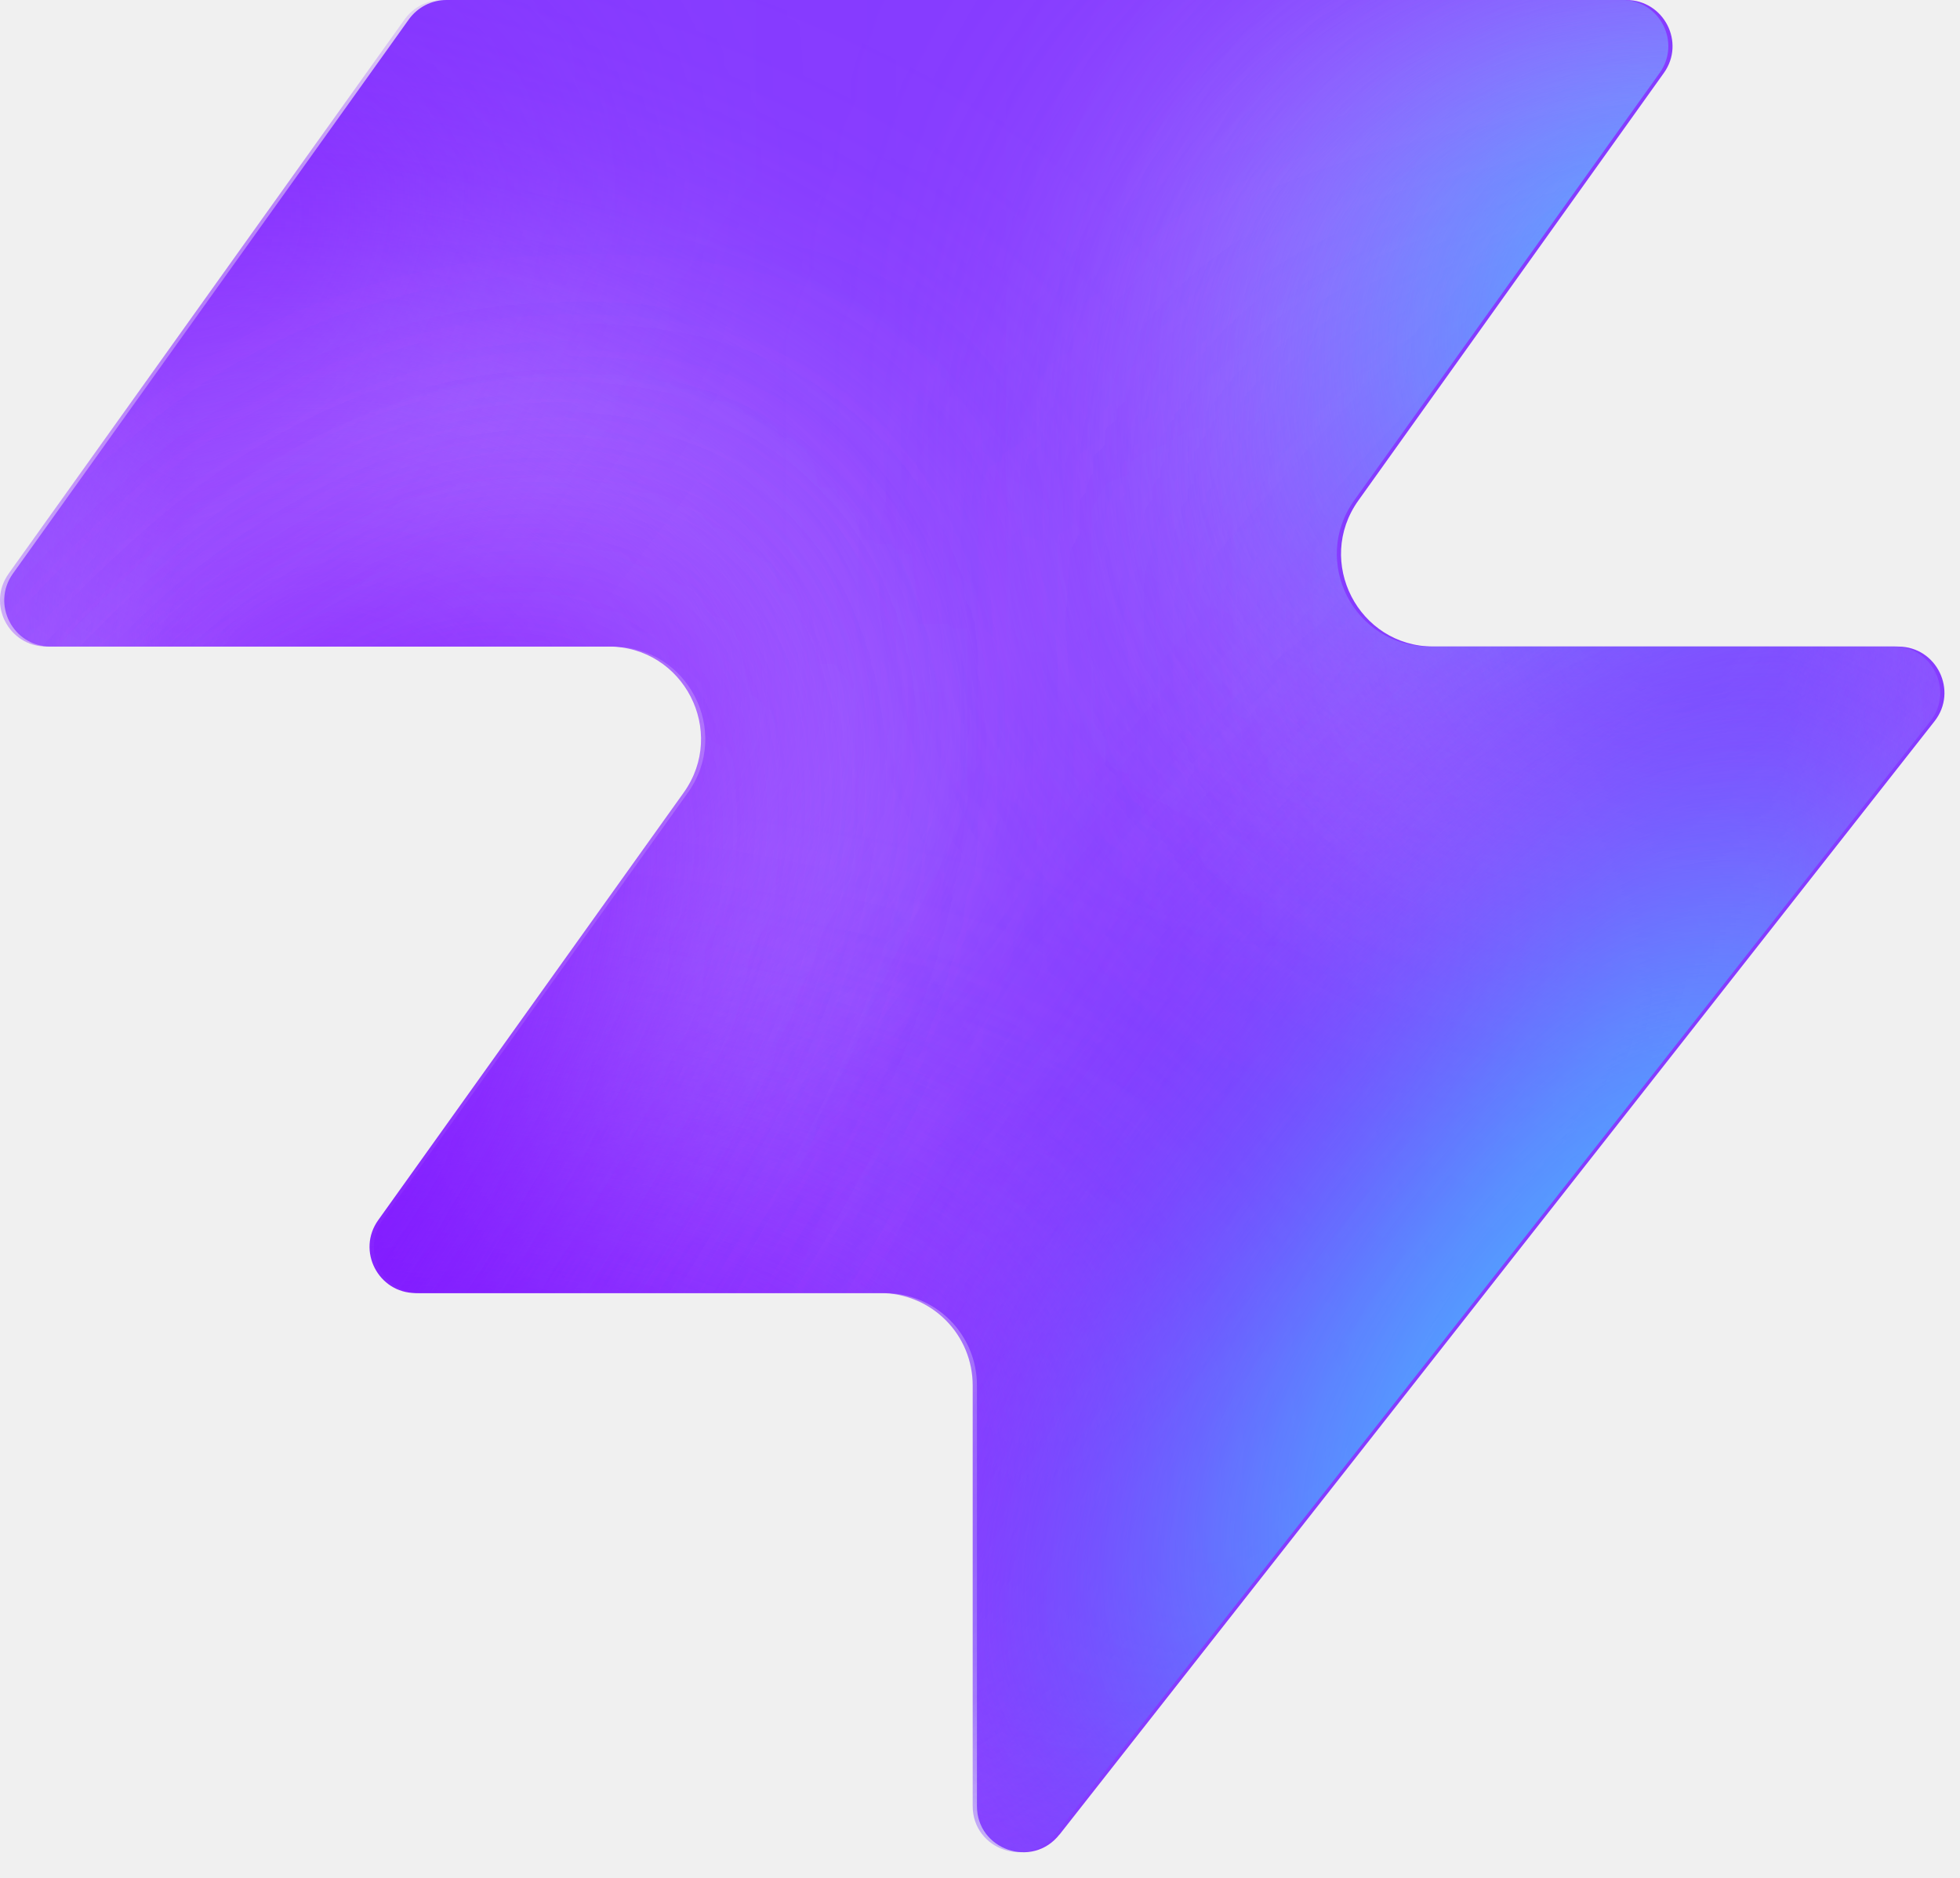
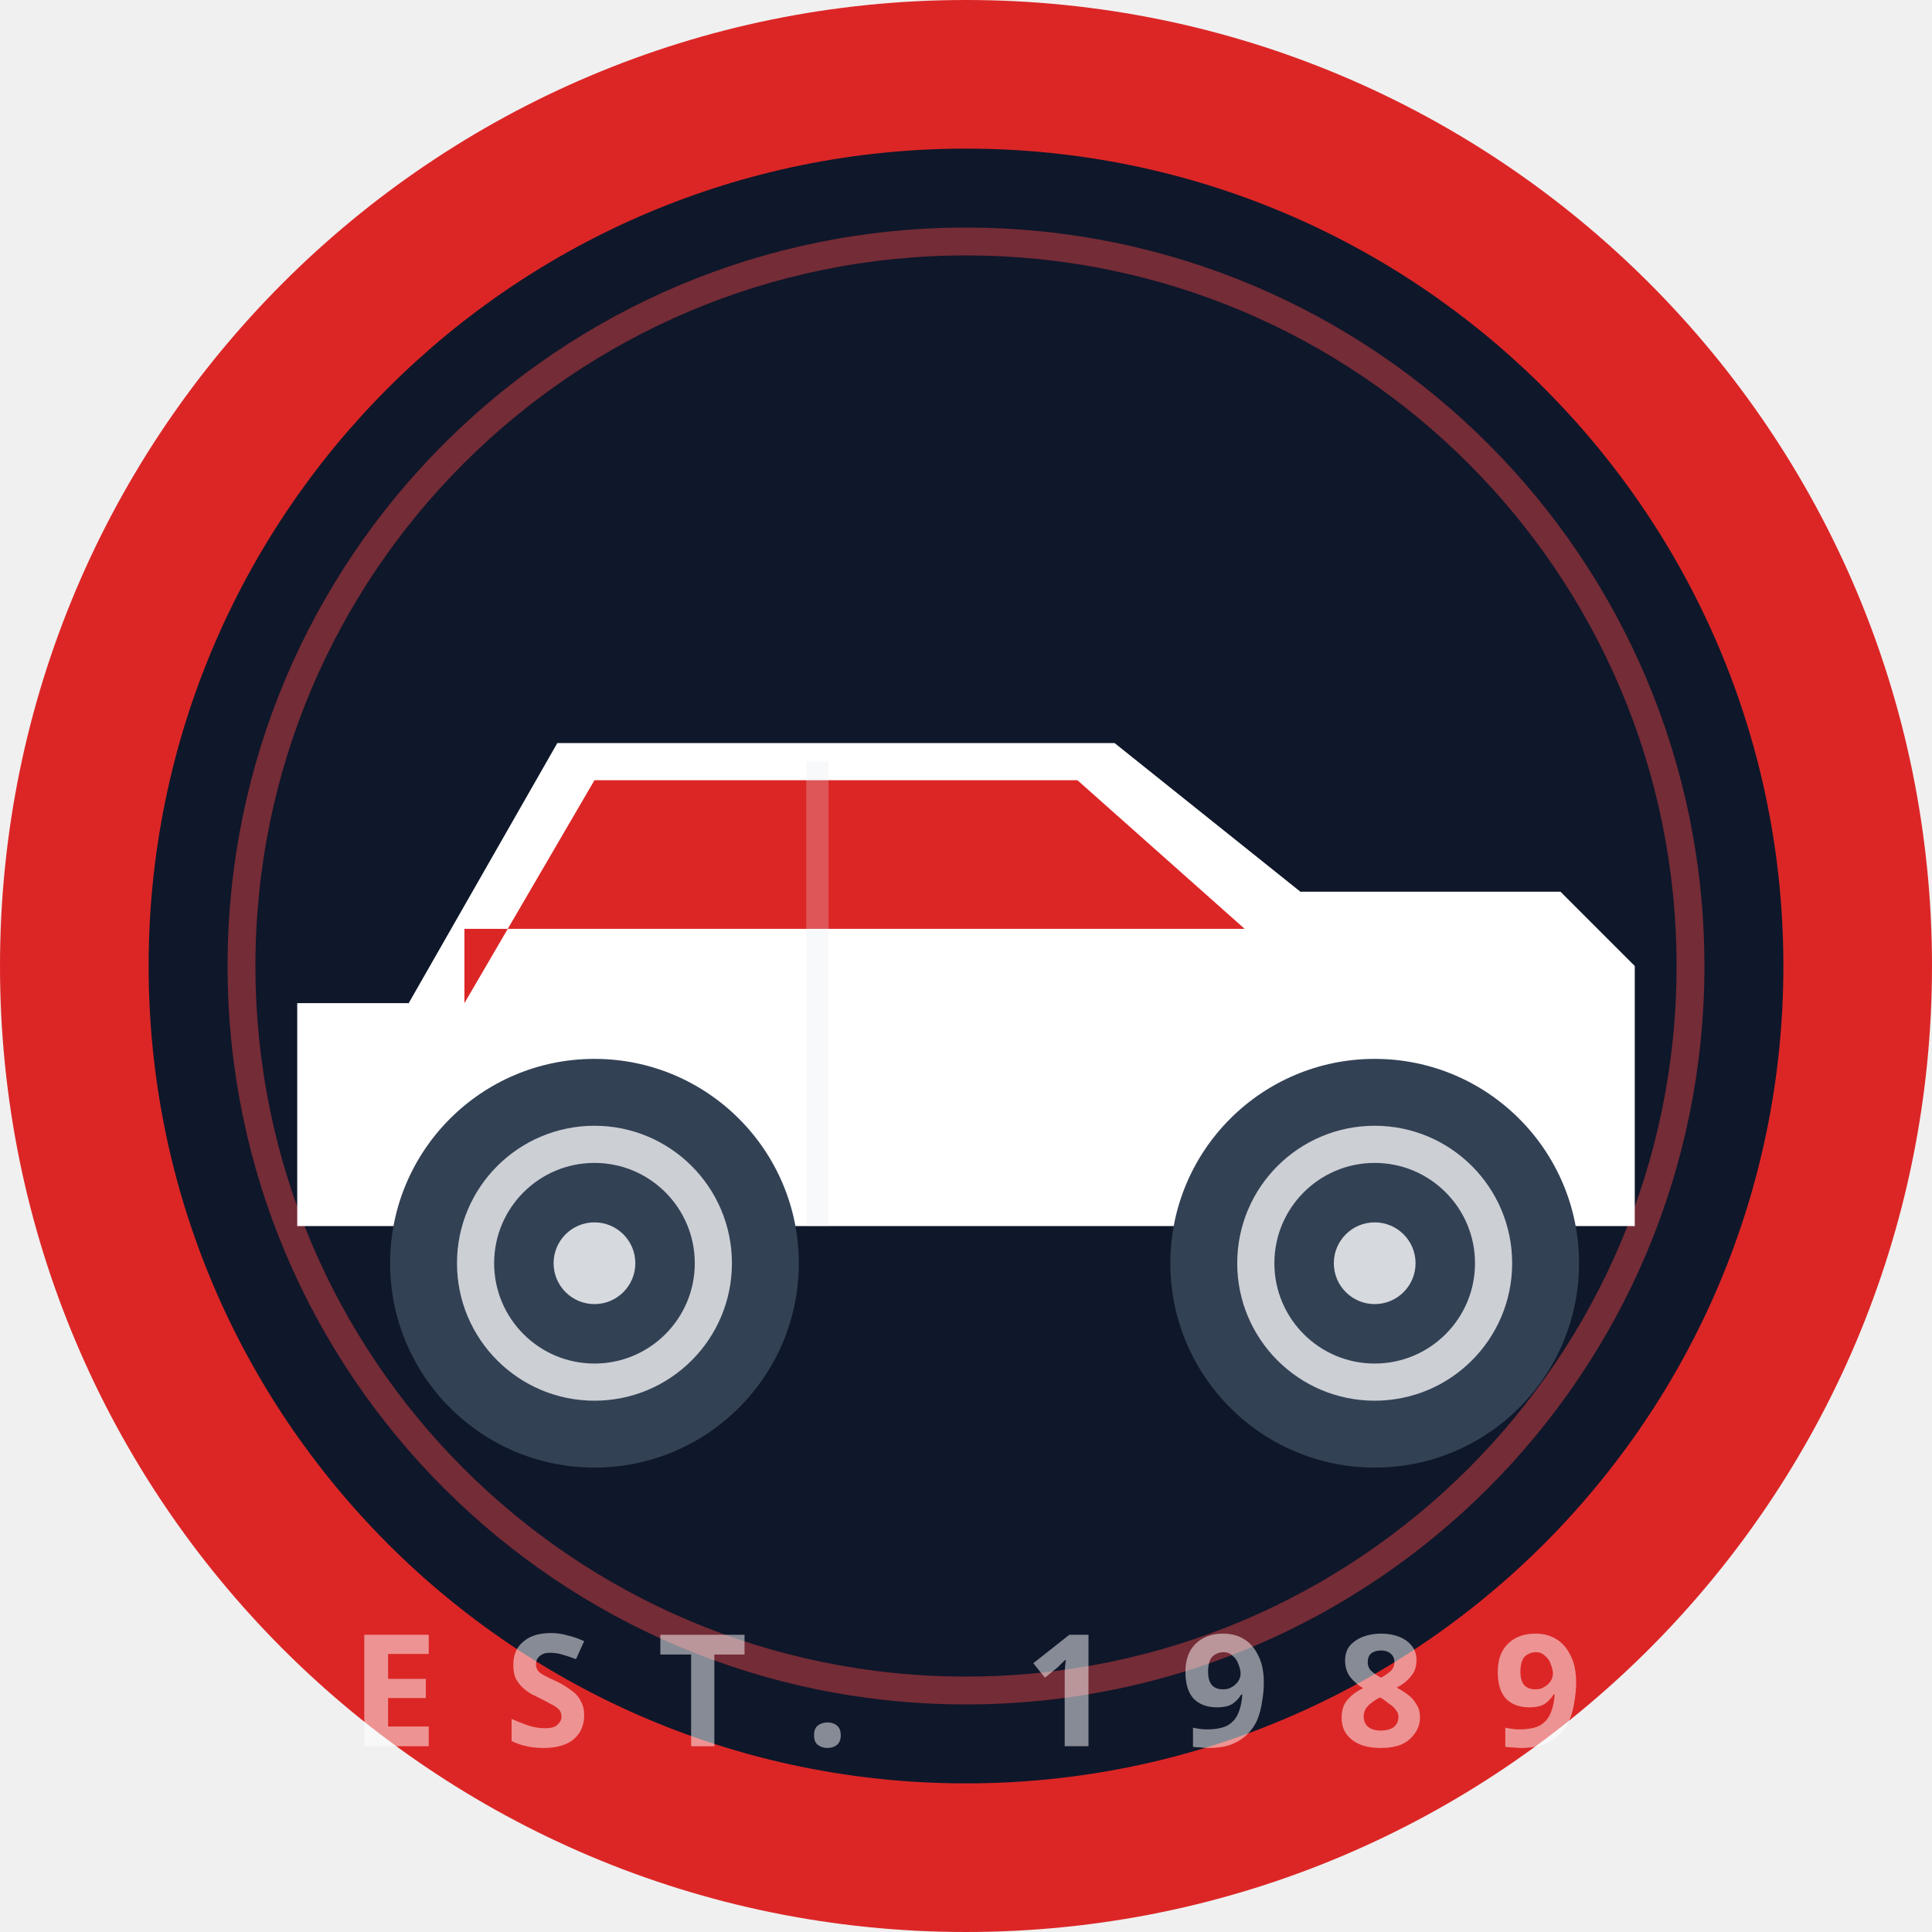
- <svg xmlns="http://www.w3.org/2000/svg" width="48" height="46" fill="none" viewBox="0 0 48 46">
-   <path fill="#863bff" d="M25.946 44.938c-.664.845-2.021.375-2.021-.698V33.937a2.26 2.26 0 0 0-2.262-2.262H10.287c-.92 0-1.456-1.04-.92-1.788l7.48-10.471c1.07-1.497 0-3.578-1.842-3.578H1.237c-.92 0-1.456-1.04-.92-1.788L10.013.474c.214-.297.556-.474.92-.474h28.894c.92 0 1.456 1.04.92 1.788l-7.48 10.471c-1.07 1.498 0 3.579 1.842 3.579h11.377c.943 0 1.473 1.088.89 1.83L25.947 44.94z" style="fill:#863bff;fill:color(display-p3 .525 .23 1);fill-opacity:1" />
-   <mask id="a" width="48" height="46" x="0" y="0" maskUnits="userSpaceOnUse" style="mask-type:alpha">
-     <path fill="#000" d="M25.842 44.938c-.664.844-2.021.375-2.021-.698V33.937a2.26 2.26 0 0 0-2.262-2.262H10.183c-.92 0-1.456-1.04-.92-1.788l7.48-10.471c1.07-1.498 0-3.579-1.842-3.579H1.133c-.92 0-1.456-1.04-.92-1.787L9.91.473c.214-.297.556-.474.92-.474h28.894c.92 0 1.456 1.04.92 1.788l-7.48 10.471c-1.07 1.498 0 3.578 1.842 3.578h11.377c.943 0 1.473 1.088.89 1.832L25.843 44.94z" style="fill:#000;fill-opacity:1" />
-   </mask>
-   <g mask="url(#a)">
-     <g filter="url(#b)">
-       <ellipse cx="5.508" cy="14.704" fill="#ede6ff" rx="5.508" ry="14.704" style="fill:#ede6ff;fill:color(display-p3 .927 .903 1);fill-opacity:1" transform="matrix(.00324 1 1 -.00324 -4.47 31.516)" />
-     </g>
-     <g filter="url(#c)">
-       <ellipse cx="10.399" cy="29.851" fill="#ede6ff" rx="10.399" ry="29.851" style="fill:#ede6ff;fill:color(display-p3 .927 .903 1);fill-opacity:1" transform="matrix(.00324 1 1 -.00324 -39.328 7.883)" />
-     </g>
-     <g filter="url(#d)">
-       <ellipse cx="5.508" cy="30.487" fill="#7e14ff" rx="5.508" ry="30.487" style="fill:#7e14ff;fill:color(display-p3 .492 .077 1);fill-opacity:1" transform="rotate(89.814 -25.913 -14.639)scale(1 -1)" />
-     </g>
-     <g filter="url(#e)">
-       <ellipse cx="5.508" cy="30.599" fill="#7e14ff" rx="5.508" ry="30.599" style="fill:#7e14ff;fill:color(display-p3 .492 .077 1);fill-opacity:1" transform="rotate(89.814 -32.644 -3.334)scale(1 -1)" />
-     </g>
-     <g filter="url(#f)">
-       <ellipse cx="5.508" cy="30.599" fill="#7e14ff" rx="5.508" ry="30.599" style="fill:#7e14ff;fill:color(display-p3 .492 .077 1);fill-opacity:1" transform="matrix(.00324 1 1 -.00324 -34.34 30.47)" />
-     </g>
-     <g filter="url(#g)">
-       <ellipse cx="14.072" cy="22.078" fill="#ede6ff" rx="14.072" ry="22.078" style="fill:#ede6ff;fill:color(display-p3 .927 .903 1);fill-opacity:1" transform="rotate(93.35 24.506 48.493)scale(-1 1)" />
-     </g>
-     <g filter="url(#h)">
-       <ellipse cx="3.47" cy="21.501" fill="#7e14ff" rx="3.47" ry="21.501" style="fill:#7e14ff;fill:color(display-p3 .492 .077 1);fill-opacity:1" transform="rotate(89.009 28.708 47.59)scale(-1 1)" />
-     </g>
-     <g filter="url(#i)">
-       <ellipse cx="3.47" cy="21.501" fill="#7e14ff" rx="3.47" ry="21.501" style="fill:#7e14ff;fill:color(display-p3 .492 .077 1);fill-opacity:1" transform="rotate(89.009 28.708 47.59)scale(-1 1)" />
-     </g>
-     <g filter="url(#j)">
-       <ellipse cx=".387" cy="8.972" fill="#7e14ff" rx="4.407" ry="29.108" style="fill:#7e14ff;fill:color(display-p3 .492 .077 1);fill-opacity:1" transform="rotate(39.51 .387 8.972)" />
-     </g>
-     <g filter="url(#k)">
-       <ellipse cx="47.523" cy="-6.092" fill="#7e14ff" rx="4.407" ry="29.108" style="fill:#7e14ff;fill:color(display-p3 .492 .077 1);fill-opacity:1" transform="rotate(37.892 47.523 -6.092)" />
-     </g>
-     <g filter="url(#l)">
-       <ellipse cx="41.412" cy="6.333" fill="#47bfff" rx="5.971" ry="9.665" style="fill:#47bfff;fill:color(display-p3 .28 .748 1);fill-opacity:1" transform="rotate(37.892 41.412 6.333)" />
-     </g>
-     <g filter="url(#m)">
-       <ellipse cx="-1.879" cy="38.332" fill="#7e14ff" rx="4.407" ry="29.108" style="fill:#7e14ff;fill:color(display-p3 .492 .077 1);fill-opacity:1" transform="rotate(37.892 -1.88 38.332)" />
-     </g>
-     <g filter="url(#n)">
-       <ellipse cx="-1.879" cy="38.332" fill="#7e14ff" rx="4.407" ry="29.108" style="fill:#7e14ff;fill:color(display-p3 .492 .077 1);fill-opacity:1" transform="rotate(37.892 -1.88 38.332)" />
-     </g>
-     <g filter="url(#o)">
-       <ellipse cx="35.651" cy="29.907" fill="#7e14ff" rx="4.407" ry="29.108" style="fill:#7e14ff;fill:color(display-p3 .492 .077 1);fill-opacity:1" transform="rotate(37.892 35.651 29.907)" />
-     </g>
-     <g filter="url(#p)">
-       <ellipse cx="38.418" cy="32.4" fill="#47bfff" rx="5.971" ry="15.297" style="fill:#47bfff;fill:color(display-p3 .28 .748 1);fill-opacity:1" transform="rotate(37.892 38.418 32.4)" />
-     </g>
-   </g>
-   <defs>
-     <filter id="b" width="60.045" height="41.654" x="-19.77" y="16.149" color-interpolation-filters="sRGB" filterUnits="userSpaceOnUse">
-       <feFlood flood-opacity="0" result="BackgroundImageFix" />
-       <feBlend in="SourceGraphic" in2="BackgroundImageFix" result="shape" />
-       <feGaussianBlur result="effect1_foregroundBlur_2002_17158" stdDeviation="7.659" />
-     </filter>
-     <filter id="c" width="90.34" height="51.437" x="-54.613" y="-7.533" color-interpolation-filters="sRGB" filterUnits="userSpaceOnUse">
-       <feFlood flood-opacity="0" result="BackgroundImageFix" />
-       <feBlend in="SourceGraphic" in2="BackgroundImageFix" result="shape" />
-       <feGaussianBlur result="effect1_foregroundBlur_2002_17158" stdDeviation="7.659" />
-     </filter>
-     <filter id="d" width="79.355" height="29.4" x="-49.64" y="2.03" color-interpolation-filters="sRGB" filterUnits="userSpaceOnUse">
-       <feFlood flood-opacity="0" result="BackgroundImageFix" />
-       <feBlend in="SourceGraphic" in2="BackgroundImageFix" result="shape" />
-       <feGaussianBlur result="effect1_foregroundBlur_2002_17158" stdDeviation="4.596" />
-     </filter>
-     <filter id="e" width="79.579" height="29.4" x="-45.045" y="20.029" color-interpolation-filters="sRGB" filterUnits="userSpaceOnUse">
-       <feFlood flood-opacity="0" result="BackgroundImageFix" />
-       <feBlend in="SourceGraphic" in2="BackgroundImageFix" result="shape" />
-       <feGaussianBlur result="effect1_foregroundBlur_2002_17158" stdDeviation="4.596" />
-     </filter>
-     <filter id="f" width="79.579" height="29.4" x="-43.513" y="21.178" color-interpolation-filters="sRGB" filterUnits="userSpaceOnUse">
-       <feFlood flood-opacity="0" result="BackgroundImageFix" />
-       <feBlend in="SourceGraphic" in2="BackgroundImageFix" result="shape" />
-       <feGaussianBlur result="effect1_foregroundBlur_2002_17158" stdDeviation="4.596" />
-     </filter>
-     <filter id="g" width="74.749" height="58.852" x="15.756" y="-17.901" color-interpolation-filters="sRGB" filterUnits="userSpaceOnUse">
-       <feFlood flood-opacity="0" result="BackgroundImageFix" />
-       <feBlend in="SourceGraphic" in2="BackgroundImageFix" result="shape" />
-       <feGaussianBlur result="effect1_foregroundBlur_2002_17158" stdDeviation="7.659" />
-     </filter>
-     <filter id="h" width="61.377" height="25.362" x="23.548" y="2.284" color-interpolation-filters="sRGB" filterUnits="userSpaceOnUse">
-       <feFlood flood-opacity="0" result="BackgroundImageFix" />
-       <feBlend in="SourceGraphic" in2="BackgroundImageFix" result="shape" />
-       <feGaussianBlur result="effect1_foregroundBlur_2002_17158" stdDeviation="4.596" />
-     </filter>
-     <filter id="i" width="61.377" height="25.362" x="23.548" y="2.284" color-interpolation-filters="sRGB" filterUnits="userSpaceOnUse">
-       <feFlood flood-opacity="0" result="BackgroundImageFix" />
-       <feBlend in="SourceGraphic" in2="BackgroundImageFix" result="shape" />
-       <feGaussianBlur result="effect1_foregroundBlur_2002_17158" stdDeviation="4.596" />
-     </filter>
-     <filter id="j" width="56.045" height="63.649" x="-27.636" y="-22.853" color-interpolation-filters="sRGB" filterUnits="userSpaceOnUse">
-       <feFlood flood-opacity="0" result="BackgroundImageFix" />
-       <feBlend in="SourceGraphic" in2="BackgroundImageFix" result="shape" />
-       <feGaussianBlur result="effect1_foregroundBlur_2002_17158" stdDeviation="4.596" />
-     </filter>
-     <filter id="k" width="54.814" height="64.646" x="20.116" y="-38.415" color-interpolation-filters="sRGB" filterUnits="userSpaceOnUse">
-       <feFlood flood-opacity="0" result="BackgroundImageFix" />
-       <feBlend in="SourceGraphic" in2="BackgroundImageFix" result="shape" />
-       <feGaussianBlur result="effect1_foregroundBlur_2002_17158" stdDeviation="4.596" />
-     </filter>
-     <filter id="l" width="33.541" height="35.313" x="24.641" y="-11.323" color-interpolation-filters="sRGB" filterUnits="userSpaceOnUse">
-       <feFlood flood-opacity="0" result="BackgroundImageFix" />
-       <feBlend in="SourceGraphic" in2="BackgroundImageFix" result="shape" />
-       <feGaussianBlur result="effect1_foregroundBlur_2002_17158" stdDeviation="4.596" />
-     </filter>
-     <filter id="m" width="54.814" height="64.646" x="-29.286" y="6.009" color-interpolation-filters="sRGB" filterUnits="userSpaceOnUse">
-       <feFlood flood-opacity="0" result="BackgroundImageFix" />
-       <feBlend in="SourceGraphic" in2="BackgroundImageFix" result="shape" />
-       <feGaussianBlur result="effect1_foregroundBlur_2002_17158" stdDeviation="4.596" />
-     </filter>
-     <filter id="n" width="54.814" height="64.646" x="-29.286" y="6.009" color-interpolation-filters="sRGB" filterUnits="userSpaceOnUse">
-       <feFlood flood-opacity="0" result="BackgroundImageFix" />
-       <feBlend in="SourceGraphic" in2="BackgroundImageFix" result="shape" />
-       <feGaussianBlur result="effect1_foregroundBlur_2002_17158" stdDeviation="4.596" />
-     </filter>
-     <filter id="o" width="54.814" height="64.646" x="8.244" y="-2.416" color-interpolation-filters="sRGB" filterUnits="userSpaceOnUse">
-       <feFlood flood-opacity="0" result="BackgroundImageFix" />
-       <feBlend in="SourceGraphic" in2="BackgroundImageFix" result="shape" />
-       <feGaussianBlur result="effect1_foregroundBlur_2002_17158" stdDeviation="4.596" />
-     </filter>
-     <filter id="p" width="39.409" height="43.623" x="18.713" y="10.588" color-interpolation-filters="sRGB" filterUnits="userSpaceOnUse">
-       <feFlood flood-opacity="0" result="BackgroundImageFix" />
-       <feBlend in="SourceGraphic" in2="BackgroundImageFix" result="shape" />
-       <feGaussianBlur result="effect1_foregroundBlur_2002_17158" stdDeviation="4.596" />
-     </filter>
-   </defs>
+ <svg xmlns="http://www.w3.org/2000/svg" width="52" height="52" viewBox="0 0 52 52" fill="none">
+   <circle cx="26" cy="26" r="26" fill="#dc2626" />
+   <circle cx="26" cy="26" r="22" fill="#0f172a" />
+   <circle cx="26" cy="26" r="19.5" fill="none" stroke="#ef4444" stroke-width="0.75" opacity="0.45" />
+   <path d="M8 33 L8 27 L11 27 L15 20 L30 20 L35 24 L42 24 L44 26 L44 33 Z" fill="white" />
+   <path d="M12.5 27 L16 21 L29 21 L33.5 25 L12.5 25 Z" fill="#dc2626" />
+   <line x1="22" y1="20.5" x2="22" y2="33" stroke="#e2e8f0" stroke-width="0.6" opacity="0.25" />
+   <circle cx="16" cy="34" r="5.5" fill="#334155" />
+   <circle cx="16" cy="34" r="3.2" fill="none" stroke="white" stroke-width="1" opacity="0.75" />
+   <circle cx="16" cy="34" r="1.1" fill="white" opacity="0.8" />
+   <circle cx="37" cy="34" r="5.5" fill="#334155" />
+   <circle cx="37" cy="34" r="3.2" fill="none" stroke="white" stroke-width="1" opacity="0.75" />
+   <circle cx="37" cy="34" r="1.1" fill="white" opacity="0.8" />
+   <text x="26" y="47" text-anchor="middle" font-size="4.2" fill="white" opacity="0.5" font-family="system-ui, sans-serif" letter-spacing="1.8" font-weight="600">EST. 1989</text>
</svg>
